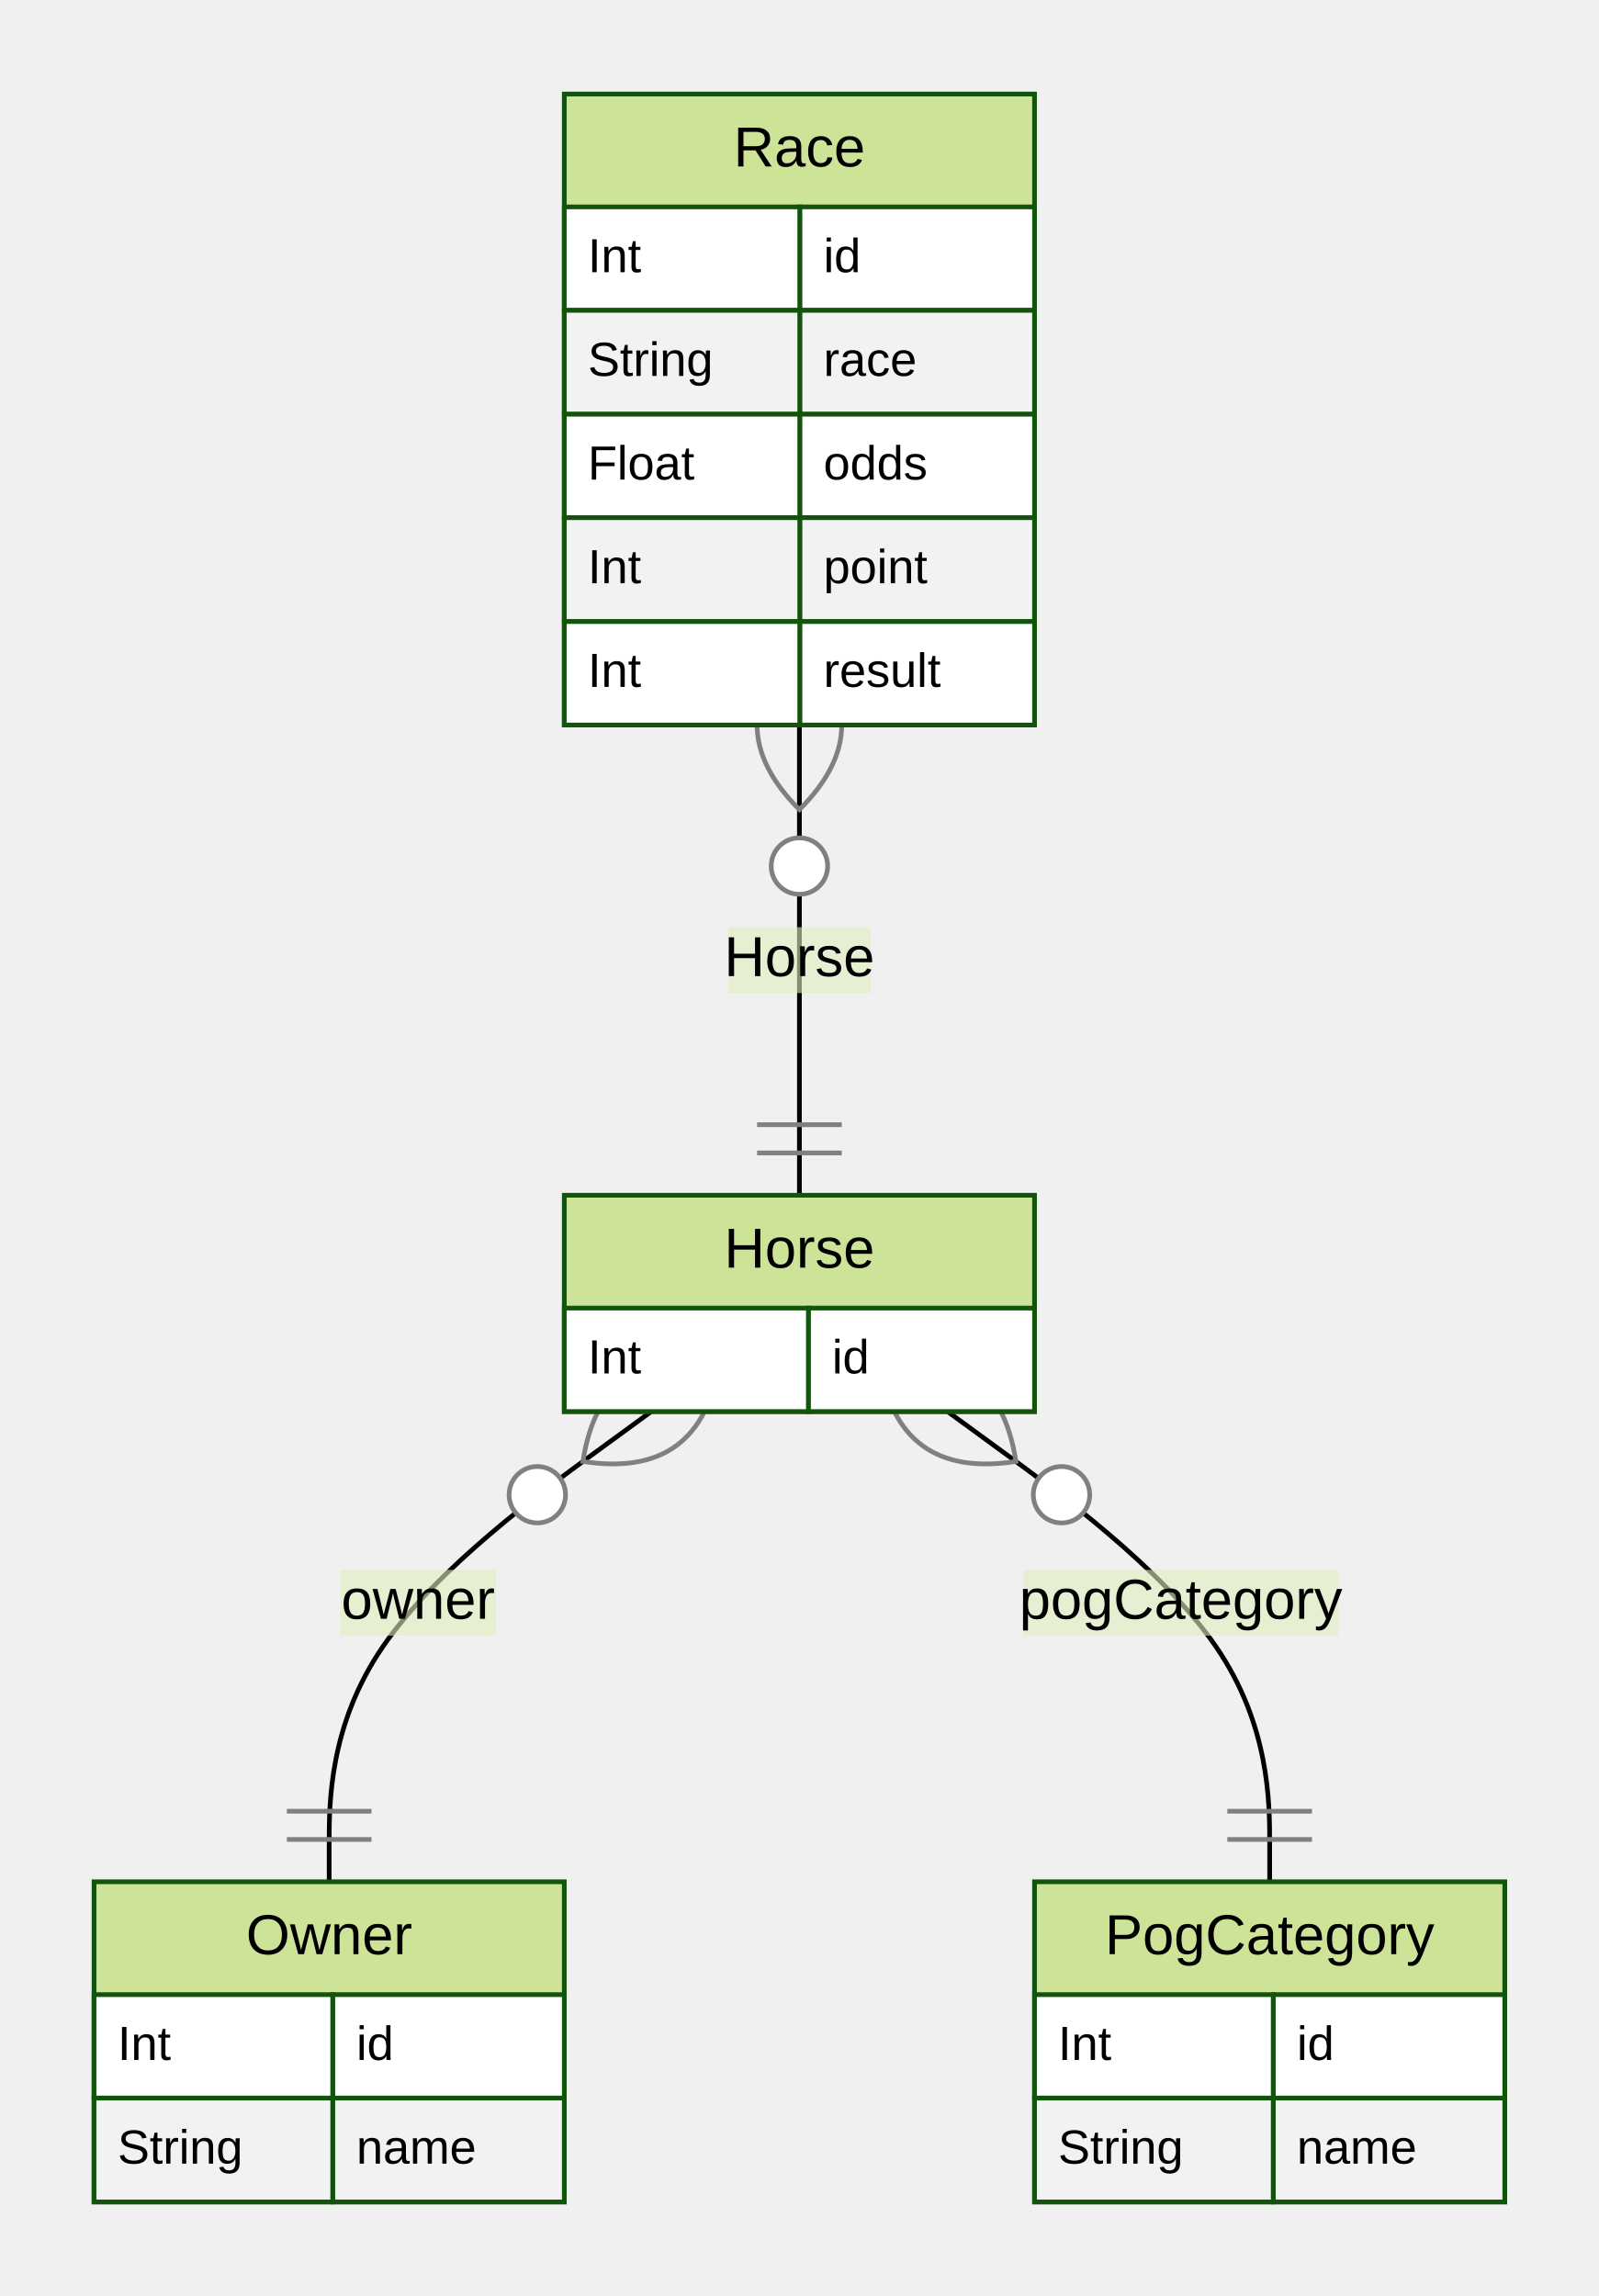
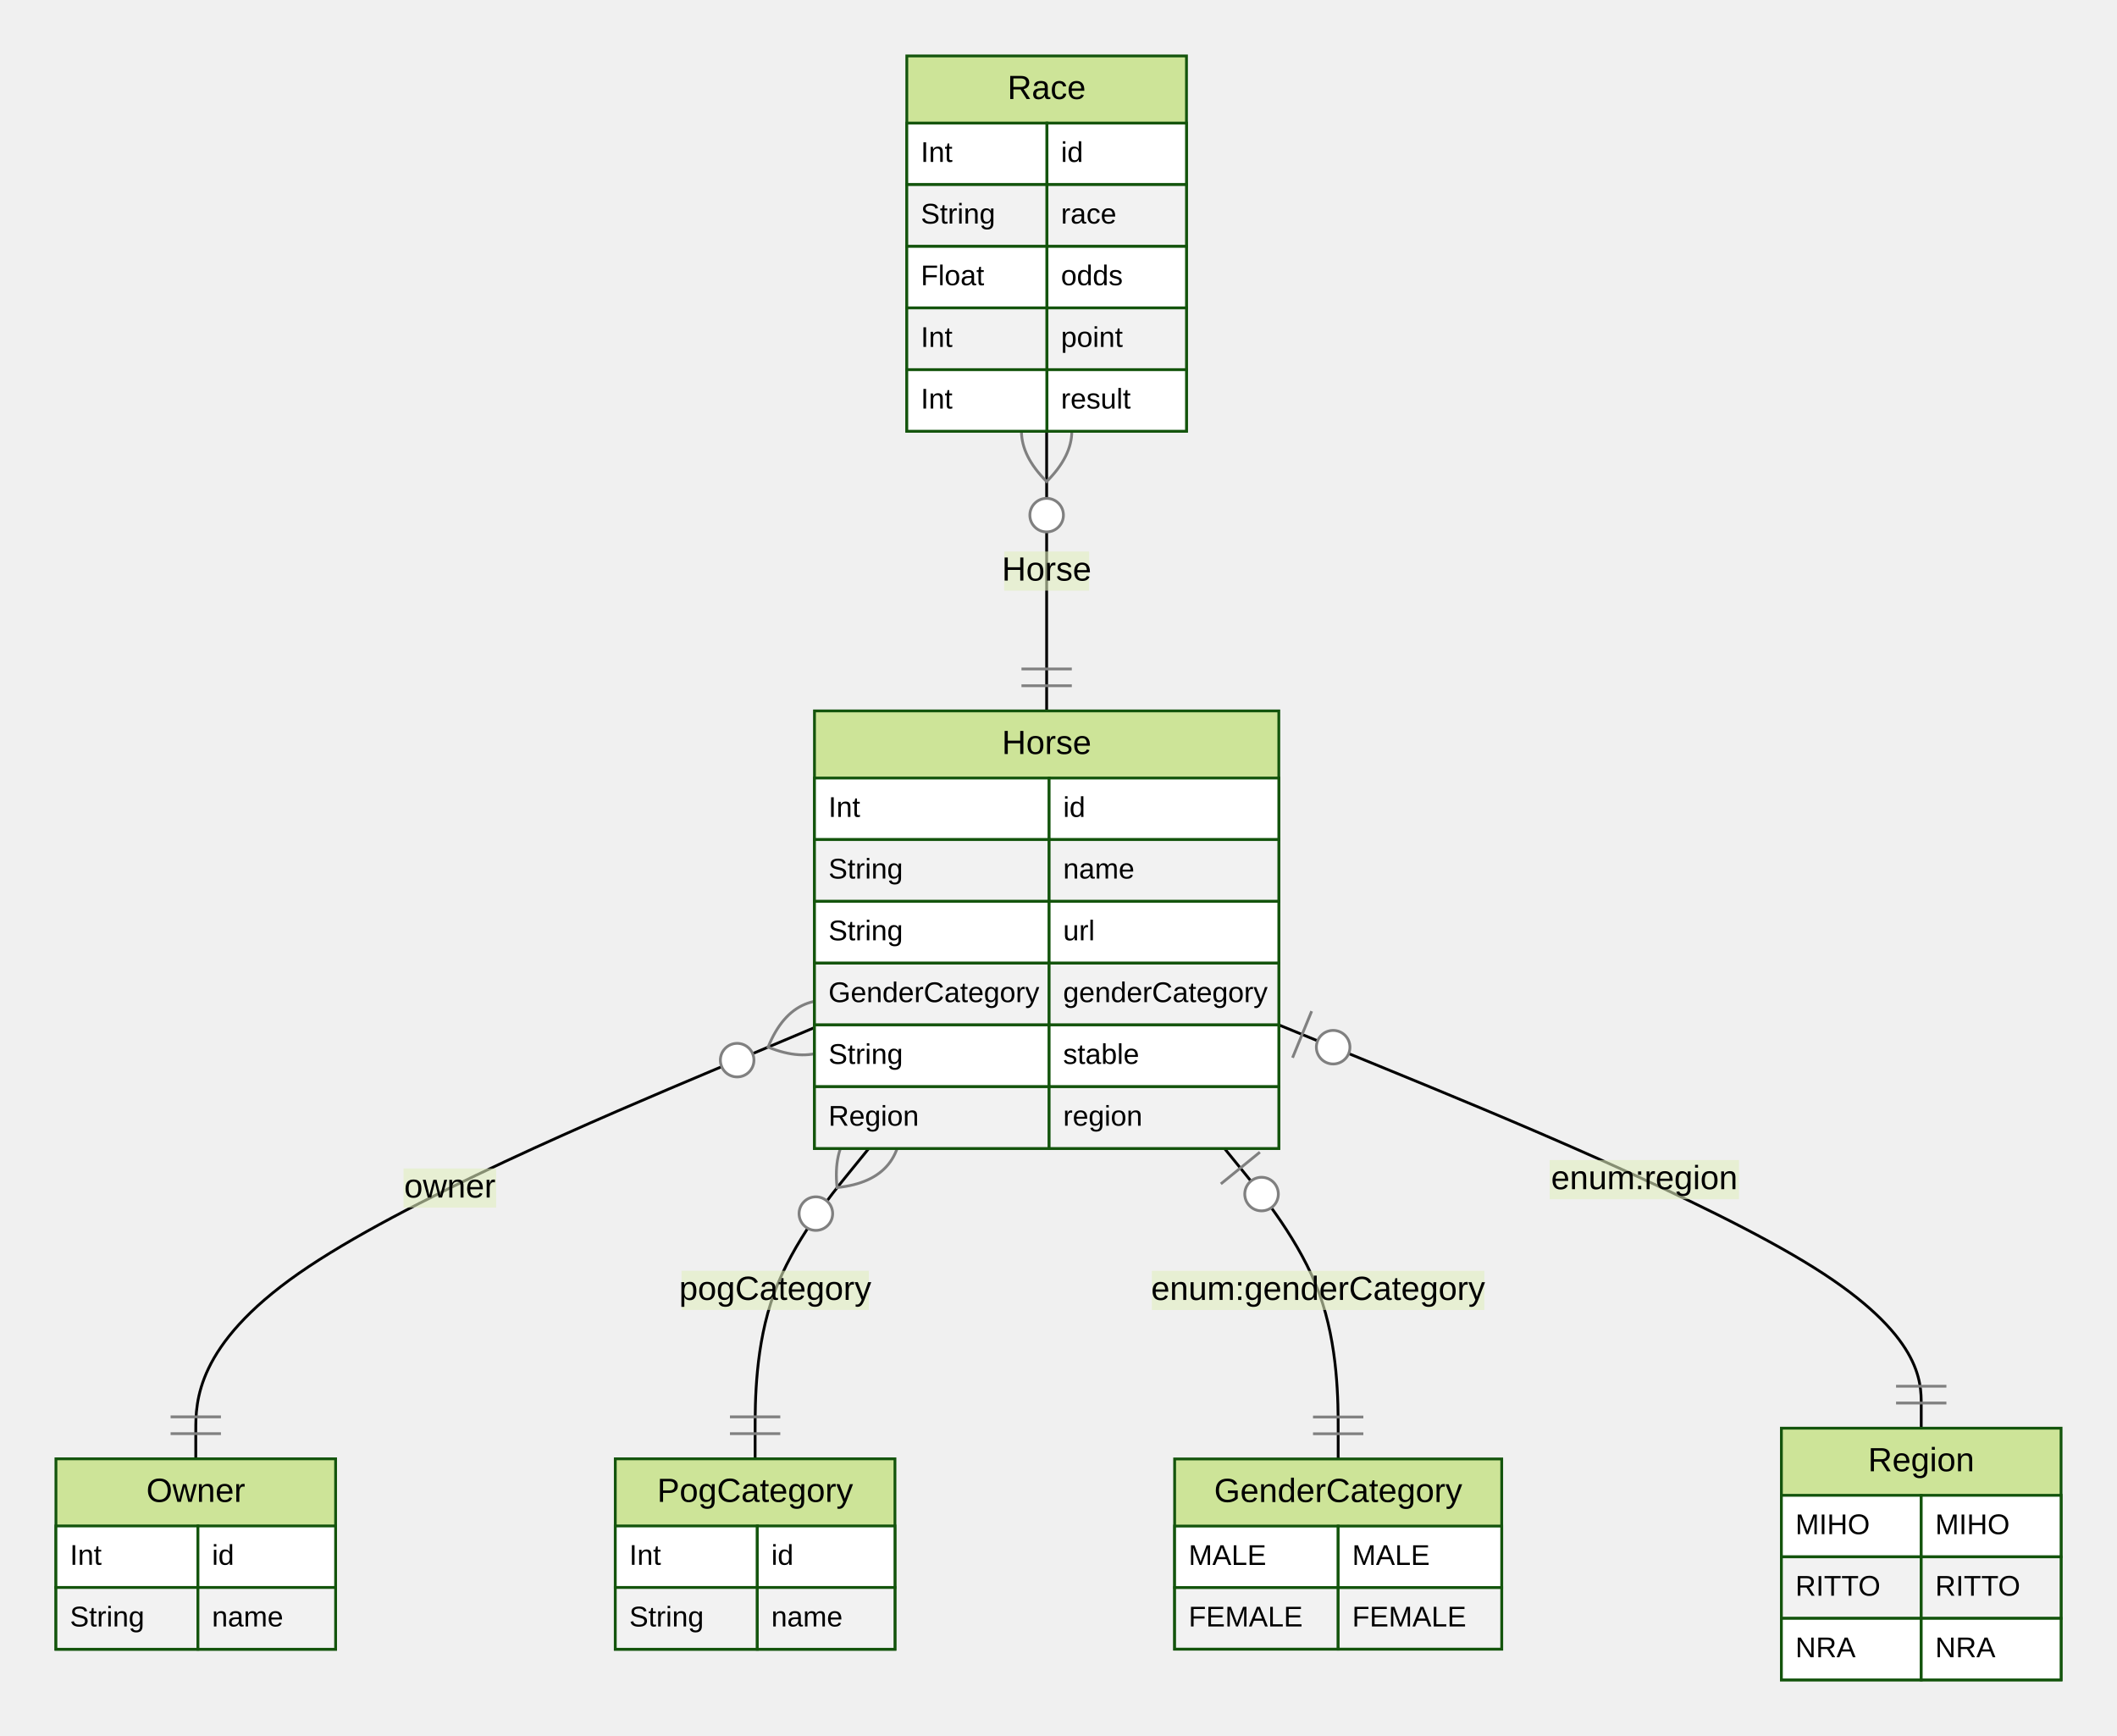
- <svg xmlns="http://www.w3.org/2000/svg" aria-labelledby="chart-title-mermaid-0 chart-desc-mermaid-0" role="img" viewBox="0 0 340 488.275" style="max-width: 340px; background-color: white;" height="488.275" width="100%" id="mermaid-0">
+ <svg xmlns="http://www.w3.org/2000/svg" aria-labelledby="chart-title-mermaid-0 chart-desc-mermaid-0" role="img" viewBox="0 0 756.953 620.643" style="max-width: 756.953px; background-color: white;" height="620.643" width="100%" id="mermaid-0">
  <style>#mermaid-0 {font-family:"trebuchet ms",verdana,arial,sans-serif;font-size:16px;fill:#000000;}#mermaid-0 .error-icon{fill:#552222;}#mermaid-0 .error-text{fill:#552222;stroke:#552222;}#mermaid-0 .edge-thickness-normal{stroke-width:2px;}#mermaid-0 .edge-thickness-thick{stroke-width:3.5px;}#mermaid-0 .edge-pattern-solid{stroke-dasharray:0;}#mermaid-0 .edge-pattern-dashed{stroke-dasharray:3;}#mermaid-0 .edge-pattern-dotted{stroke-dasharray:2;}#mermaid-0 .marker{fill:#000000;stroke:#000000;}#mermaid-0 .marker.cross{stroke:#000000;}#mermaid-0 svg{font-family:"trebuchet ms",verdana,arial,sans-serif;font-size:16px;}#mermaid-0 .entityBox{fill:#cde498;stroke:#13540c;}#mermaid-0 .attributeBoxOdd{fill:#ffffff;stroke:#13540c;}#mermaid-0 .attributeBoxEven{fill:#f2f2f2;stroke:#13540c;}#mermaid-0 .relationshipLabelBox{fill:hsl(78.158, 58.462%, 84.51%);opacity:0.7;background-color:hsl(78.158, 58.462%, 84.51%);}#mermaid-0 .relationshipLabelBox rect{opacity:0.5;}#mermaid-0 .relationshipLine{stroke:#000000;}#mermaid-0 :root{--mermaid-font-family:"trebuchet ms",verdana,arial,sans-serif;}</style>
  <g />
  <defs>
    <marker orient="auto" markerHeight="18" markerWidth="18" refY="9" refX="0" id="ONLY_ONE_START">
      <path d="M9,0 L9,18 M15,0 L15,18" fill="none" stroke="gray" />
    </marker>
  </defs>
  <defs>
    <marker orient="auto" markerHeight="18" markerWidth="18" refY="9" refX="18" id="ONLY_ONE_END">
      <path d="M3,0 L3,18 M9,0 L9,18" fill="none" stroke="gray" />
    </marker>
  </defs>
  <defs>
    <marker orient="auto" markerHeight="18" markerWidth="30" refY="9" refX="0" id="ZERO_OR_ONE_START">
      <circle r="6" cy="9" cx="21" fill="white" stroke="gray" />
      <path d="M9,0 L9,18" fill="none" stroke="gray" />
    </marker>
  </defs>
  <defs>
    <marker orient="auto" markerHeight="18" markerWidth="30" refY="9" refX="30" id="ZERO_OR_ONE_END">
      <circle r="6" cy="9" cx="9" fill="white" stroke="gray" />
      <path d="M21,0 L21,18" fill="none" stroke="gray" />
    </marker>
  </defs>
  <defs>
    <marker orient="auto" markerHeight="36" markerWidth="45" refY="18" refX="18" id="ONE_OR_MORE_START">
      <path d="M0,18 Q 18,0 36,18 Q 18,36 0,18 M42,9 L42,27" fill="none" stroke="gray" />
    </marker>
  </defs>
  <defs>
    <marker orient="auto" markerHeight="36" markerWidth="45" refY="18" refX="27" id="ONE_OR_MORE_END">
      <path d="M3,9 L3,27 M9,18 Q27,0 45,18 Q27,36 9,18" fill="none" stroke="gray" />
    </marker>
  </defs>
  <defs>
    <marker orient="auto" markerHeight="36" markerWidth="57" refY="18" refX="18" id="ZERO_OR_MORE_START">
      <circle r="6" cy="18" cx="48" fill="white" stroke="gray" />
      <path d="M0,18 Q18,0 36,18 Q18,36 0,18" fill="none" stroke="gray" />
    </marker>
  </defs>
  <defs>
    <marker orient="auto" markerHeight="36" markerWidth="57" refY="18" refX="39" id="ZERO_OR_MORE_END">
      <circle r="6" cy="18" cx="9" fill="white" stroke="gray" />
      <path d="M21,18 Q39,0 57,18 Q39,36 21,18" fill="none" stroke="gray" />
    </marker>
  </defs>
-   <path marker-start="url(#ZERO_OR_MORE_START)" marker-end="url(#ONLY_ONE_END)" fill="none" stroke="gray" d="M138.493,300.184L127.078,308.517C115.662,316.85,92.831,333.517,81.416,350.184C70,366.85,70,383.517,70,391.85L70,400.184" class="er relationshipLine" />
-   <path marker-start="url(#ZERO_OR_MORE_START)" marker-end="url(#ONLY_ONE_END)" fill="none" stroke="gray" d="M201.507,300.184L212.922,308.517C224.338,316.85,247.169,333.517,258.584,350.184C270,366.85,270,383.517,270,391.85L270,400.184" class="er relationshipLine" />
-   <path marker-start="url(#ZERO_OR_MORE_START)" marker-end="url(#ONLY_ONE_END)" fill="none" stroke="gray" d="M170,154.184L170,162.517C170,170.85,170,187.517,170,204.184C170,220.85,170,237.517,170,245.85L170,254.184" class="er relationshipLine" />
-   <g transform="translate(20,400.1836 )" id="Owner">
+   <path marker-start="url(#ZERO_OR_MORE_START)" marker-end="url(#ONLY_ONE_END)" fill="none" stroke="gray" d="M291.223,367.402L254.352,382.942C217.482,398.482,143.741,429.562,106.87,455.262C70,480.961,70,501.279,70,511.438L70,521.597" class="er relationshipLine" />
+   <path marker-start="url(#ZERO_OR_MORE_START)" marker-end="url(#ONLY_ONE_END)" fill="none" stroke="gray" d="M310.645,410.643L303.871,418.976C297.097,427.309,283.548,443.976,276.774,462.468C270,480.961,270,501.279,270,511.438L270,521.597" class="er relationshipLine" />
+   <path marker-start="url(#ZERO_OR_ONE_START)" marker-end="url(#ONLY_ONE_END)" fill="none" stroke="gray" d="M437.831,410.643L444.606,418.976C451.38,427.309,464.928,443.976,471.702,462.476C478.477,480.976,478.477,501.309,478.477,511.476L478.477,521.643" class="er relationshipLine" />
+   <path marker-start="url(#ZERO_OR_ONE_START)" marker-end="url(#ONLY_ONE_END)" fill="none" stroke="gray" d="M457.254,366.454L495.537,382.152C533.82,397.85,610.387,429.246,648.67,453.278C686.953,477.309,686.953,493.976,686.953,502.309L686.953,510.643" class="er relationshipLine" />
+   <path marker-start="url(#ZERO_OR_MORE_START)" marker-end="url(#ONLY_ONE_END)" fill="none" stroke="gray" d="M374.238,154.184L374.238,162.517C374.238,170.85,374.238,187.517,374.238,204.184C374.238,220.85,374.238,237.517,374.238,245.85L374.238,254.184" class="er relationshipLine" />
+   <g transform="translate(420,521.6426 )" id="GenderCategory">
+     <rect height="68" width="116.953" y="0" x="0" stroke="gray" fill-opacity="100%" fill="honeydew" class="er entityBox" />
+     <text transform="translate(58.47656,12)" style="font-family: &quot;trebuchet ms&quot;, verdana, arial, sans-serif;; font-size: 12px" text-anchor="middle" dominant-baseline="middle" y="0" x="0" id="entity-GenderCategory" class="er entityLabel">GenderCategory</text>
+     <rect height="22" width="58.477" y="24" x="0" stroke="gray" fill-opacity="100%" fill="honeydew" class="er attributeBoxOdd" />
+     <text transform="translate(5,35)" style="font-family: &quot;trebuchet ms&quot;, verdana, arial, sans-serif;; font-size: 10.2px" text-anchor="left" dominant-baseline="middle" y="0" x="0" id="entity-GenderCategory-attr-1-type" class="er entityLabel">MALE</text>
+     <rect height="22" width="58.477" y="24" x="58.477" stroke="gray" fill-opacity="100%" fill="honeydew" class="er attributeBoxOdd" />
+     <text transform="translate(63.47656,35)" style="font-family: &quot;trebuchet ms&quot;, verdana, arial, sans-serif;; font-size: 10.2px" text-anchor="left" dominant-baseline="middle" y="0" x="0" id="entity-GenderCategory-attr-1-name" class="er entityLabel">MALE</text>
+     <rect height="22" width="58.477" y="46" x="0" stroke="gray" fill-opacity="100%" fill="honeydew" class="er attributeBoxEven" />
+     <text transform="translate(5,57)" style="font-family: &quot;trebuchet ms&quot;, verdana, arial, sans-serif;; font-size: 10.2px" text-anchor="left" dominant-baseline="middle" y="0" x="0" id="entity-GenderCategory-attr-2-type" class="er entityLabel">FEMALE</text>
+     <rect height="22" width="58.477" y="46" x="58.477" stroke="gray" fill-opacity="100%" fill="honeydew" class="er attributeBoxEven" />
+     <text transform="translate(63.47656,57)" style="font-family: &quot;trebuchet ms&quot;, verdana, arial, sans-serif;; font-size: 10.2px" text-anchor="left" dominant-baseline="middle" y="0" x="0" id="entity-GenderCategory-attr-2-name" class="er entityLabel">FEMALE</text>
+   </g>
+   <g transform="translate(636.9531,510.6426 )" id="Region">
+     <rect height="90" width="100" y="0" x="0" stroke="gray" fill-opacity="100%" fill="honeydew" class="er entityBox" />
+     <text transform="translate(50,12)" style="font-family: &quot;trebuchet ms&quot;, verdana, arial, sans-serif;; font-size: 12px" text-anchor="middle" dominant-baseline="middle" y="0" x="0" id="entity-Region" class="er entityLabel">Region</text>
+     <rect height="22" width="50" y="24" x="0" stroke="gray" fill-opacity="100%" fill="honeydew" class="er attributeBoxOdd" />
+     <text transform="translate(5,35)" style="font-family: &quot;trebuchet ms&quot;, verdana, arial, sans-serif;; font-size: 10.2px" text-anchor="left" dominant-baseline="middle" y="0" x="0" id="entity-Region-attr-1-type" class="er entityLabel">MIHO</text>
+     <rect height="22" width="50" y="24" x="50" stroke="gray" fill-opacity="100%" fill="honeydew" class="er attributeBoxOdd" />
+     <text transform="translate(55,35)" style="font-family: &quot;trebuchet ms&quot;, verdana, arial, sans-serif;; font-size: 10.2px" text-anchor="left" dominant-baseline="middle" y="0" x="0" id="entity-Region-attr-1-name" class="er entityLabel">MIHO</text>
+     <rect height="22" width="50" y="46" x="0" stroke="gray" fill-opacity="100%" fill="honeydew" class="er attributeBoxEven" />
+     <text transform="translate(5,57)" style="font-family: &quot;trebuchet ms&quot;, verdana, arial, sans-serif;; font-size: 10.2px" text-anchor="left" dominant-baseline="middle" y="0" x="0" id="entity-Region-attr-2-type" class="er entityLabel">RITTO</text>
+     <rect height="22" width="50" y="46" x="50" stroke="gray" fill-opacity="100%" fill="honeydew" class="er attributeBoxEven" />
+     <text transform="translate(55,57)" style="font-family: &quot;trebuchet ms&quot;, verdana, arial, sans-serif;; font-size: 10.2px" text-anchor="left" dominant-baseline="middle" y="0" x="0" id="entity-Region-attr-2-name" class="er entityLabel">RITTO</text>
+     <rect height="22" width="50" y="68" x="0" stroke="gray" fill-opacity="100%" fill="honeydew" class="er attributeBoxOdd" />
+     <text transform="translate(5,79)" style="font-family: &quot;trebuchet ms&quot;, verdana, arial, sans-serif;; font-size: 10.2px" text-anchor="left" dominant-baseline="middle" y="0" x="0" id="entity-Region-attr-3-type" class="er entityLabel">NRA</text>
+     <rect height="22" width="50" y="68" x="50" stroke="gray" fill-opacity="100%" fill="honeydew" class="er attributeBoxOdd" />
+     <text transform="translate(55,79)" style="font-family: &quot;trebuchet ms&quot;, verdana, arial, sans-serif;; font-size: 10.2px" text-anchor="left" dominant-baseline="middle" y="0" x="0" id="entity-Region-attr-3-name" class="er entityLabel">NRA</text>
+   </g>
+   <g transform="translate(20,521.5967 )" id="Owner">
    <rect height="68.092" width="100" y="0" x="0" stroke="gray" fill-opacity="100%" fill="honeydew" class="er entityBox" />
    <text transform="translate(50,12)" style="font-family: &quot;trebuchet ms&quot;, verdana, arial, sans-serif;; font-size: 12px" text-anchor="middle" dominant-baseline="middle" y="0" x="0" id="entity-Owner" class="er entityLabel">Owner</text>
    <rect height="22" width="50.781" y="24" x="0" stroke="gray" fill-opacity="100%" fill="honeydew" class="er attributeBoxOdd" />
    <text transform="translate(5,35)" style="font-family: &quot;trebuchet ms&quot;, verdana, arial, sans-serif;; font-size: 10.2px" text-anchor="left" dominant-baseline="middle" y="0" x="0" id="entity-Owner-attr-1-type" class="er entityLabel">Int</text>
    <rect height="22" width="49.219" y="24" x="50.781" stroke="gray" fill-opacity="100%" fill="honeydew" class="er attributeBoxOdd" />
    <text transform="translate(55.78125,35)" style="font-family: &quot;trebuchet ms&quot;, verdana, arial, sans-serif;; font-size: 10.2px" text-anchor="left" dominant-baseline="middle" y="0" x="0" id="entity-Owner-attr-1-name" class="er entityLabel">id</text>
    <rect height="22.092" width="50.781" y="46" x="0" stroke="gray" fill-opacity="100%" fill="honeydew" class="er attributeBoxEven" />
    <text transform="translate(5,57.0459)" style="font-family: &quot;trebuchet ms&quot;, verdana, arial, sans-serif;; font-size: 10.2px" text-anchor="left" dominant-baseline="middle" y="0" x="0" id="entity-Owner-attr-2-type" class="er entityLabel">String</text>
    <rect height="22.092" width="49.219" y="46" x="50.781" stroke="gray" fill-opacity="100%" fill="honeydew" class="er attributeBoxEven" />
    <text transform="translate(55.78125,57.0459)" style="font-family: &quot;trebuchet ms&quot;, verdana, arial, sans-serif;; font-size: 10.2px" text-anchor="left" dominant-baseline="middle" y="0" x="0" id="entity-Owner-attr-2-name" class="er entityLabel">name</text>
  </g>
-   <g transform="translate(220,400.1836 )" id="PogCategory">
+   <g transform="translate(220,521.5967 )" id="PogCategory">
    <rect height="68.092" width="100" y="0" x="0" stroke="gray" fill-opacity="100%" fill="honeydew" class="er entityBox" />
    <text transform="translate(50,12)" style="font-family: &quot;trebuchet ms&quot;, verdana, arial, sans-serif;; font-size: 12px" text-anchor="middle" dominant-baseline="middle" y="0" x="0" id="entity-PogCategory" class="er entityLabel">PogCategory</text>
    <rect height="22" width="50.781" y="24" x="0" stroke="gray" fill-opacity="100%" fill="honeydew" class="er attributeBoxOdd" />
    <text transform="translate(5,35)" style="font-family: &quot;trebuchet ms&quot;, verdana, arial, sans-serif;; font-size: 10.2px" text-anchor="left" dominant-baseline="middle" y="0" x="0" id="entity-PogCategory-attr-1-type" class="er entityLabel">Int</text>
    <rect height="22" width="49.219" y="24" x="50.781" stroke="gray" fill-opacity="100%" fill="honeydew" class="er attributeBoxOdd" />
    <text transform="translate(55.78125,35)" style="font-family: &quot;trebuchet ms&quot;, verdana, arial, sans-serif;; font-size: 10.2px" text-anchor="left" dominant-baseline="middle" y="0" x="0" id="entity-PogCategory-attr-1-name" class="er entityLabel">id</text>
    <rect height="22.092" width="50.781" y="46" x="0" stroke="gray" fill-opacity="100%" fill="honeydew" class="er attributeBoxEven" />
    <text transform="translate(5,57.0459)" style="font-family: &quot;trebuchet ms&quot;, verdana, arial, sans-serif;; font-size: 10.2px" text-anchor="left" dominant-baseline="middle" y="0" x="0" id="entity-PogCategory-attr-2-type" class="er entityLabel">String</text>
    <rect height="22.092" width="49.219" y="46" x="50.781" stroke="gray" fill-opacity="100%" fill="honeydew" class="er attributeBoxEven" />
    <text transform="translate(55.78125,57.0459)" style="font-family: &quot;trebuchet ms&quot;, verdana, arial, sans-serif;; font-size: 10.2px" text-anchor="left" dominant-baseline="middle" y="0" x="0" id="entity-PogCategory-attr-2-name" class="er entityLabel">name</text>
  </g>
-   <g transform="translate(120,254.1836 )" id="Horse">
-     <rect height="46" width="100" y="0" x="0" stroke="gray" fill-opacity="100%" fill="honeydew" class="er entityBox" />
-     <text transform="translate(50,12)" style="font-family: &quot;trebuchet ms&quot;, verdana, arial, sans-serif;; font-size: 12px" text-anchor="middle" dominant-baseline="middle" y="0" x="0" id="entity-Horse" class="er entityLabel">Horse</text>
-     <rect height="22" width="51.938" y="24" x="0" stroke="gray" fill-opacity="100%" fill="honeydew" class="er attributeBoxOdd" />
+   <g transform="translate(291.2227,254.1836 )" id="Horse">
+     <rect height="156.459" width="166.031" y="0" x="0" stroke="gray" fill-opacity="100%" fill="honeydew" class="er entityBox" />
+     <text transform="translate(83.01562,12)" style="font-family: &quot;trebuchet ms&quot;, verdana, arial, sans-serif;; font-size: 12px" text-anchor="middle" dominant-baseline="middle" y="0" x="0" id="entity-Horse" class="er entityLabel">Horse</text>
+     <rect height="22" width="83.906" y="24" x="0" stroke="gray" fill-opacity="100%" fill="honeydew" class="er attributeBoxOdd" />
    <text transform="translate(5,35)" style="font-family: &quot;trebuchet ms&quot;, verdana, arial, sans-serif;; font-size: 10.2px" text-anchor="left" dominant-baseline="middle" y="0" x="0" id="entity-Horse-attr-1-type" class="er entityLabel">Int</text>
-     <rect height="22" width="48.062" y="24" x="51.938" stroke="gray" fill-opacity="100%" fill="honeydew" class="er attributeBoxOdd" />
-     <text transform="translate(56.9375,35)" style="font-family: &quot;trebuchet ms&quot;, verdana, arial, sans-serif;; font-size: 10.2px" text-anchor="left" dominant-baseline="middle" y="0" x="0" id="entity-Horse-attr-1-name" class="er entityLabel">id</text>
+     <rect height="22" width="82.125" y="24" x="83.906" stroke="gray" fill-opacity="100%" fill="honeydew" class="er attributeBoxOdd" />
+     <text transform="translate(88.90625,35)" style="font-family: &quot;trebuchet ms&quot;, verdana, arial, sans-serif;; font-size: 10.2px" text-anchor="left" dominant-baseline="middle" y="0" x="0" id="entity-Horse-attr-1-name" class="er entityLabel">id</text>
+     <rect height="22.092" width="83.906" y="46" x="0" stroke="gray" fill-opacity="100%" fill="honeydew" class="er attributeBoxEven" />
+     <text transform="translate(5,57.0459)" style="font-family: &quot;trebuchet ms&quot;, verdana, arial, sans-serif;; font-size: 10.2px" text-anchor="left" dominant-baseline="middle" y="0" x="0" id="entity-Horse-attr-2-type" class="er entityLabel">String</text>
+     <rect height="22.092" width="82.125" y="46" x="83.906" stroke="gray" fill-opacity="100%" fill="honeydew" class="er attributeBoxEven" />
+     <text transform="translate(88.90625,57.0459)" style="font-family: &quot;trebuchet ms&quot;, verdana, arial, sans-serif;; font-size: 10.2px" text-anchor="left" dominant-baseline="middle" y="0" x="0" id="entity-Horse-attr-2-name" class="er entityLabel">name</text>
+     <rect height="22.092" width="83.906" y="68.092" x="0" stroke="gray" fill-opacity="100%" fill="honeydew" class="er attributeBoxOdd" />
+     <text transform="translate(5,79.1377)" style="font-family: &quot;trebuchet ms&quot;, verdana, arial, sans-serif;; font-size: 10.2px" text-anchor="left" dominant-baseline="middle" y="0" x="0" id="entity-Horse-attr-3-type" class="er entityLabel">String</text>
+     <rect height="22.092" width="82.125" y="68.092" x="83.906" stroke="gray" fill-opacity="100%" fill="honeydew" class="er attributeBoxOdd" />
+     <text transform="translate(88.90625,79.1377)" style="font-family: &quot;trebuchet ms&quot;, verdana, arial, sans-serif;; font-size: 10.2px" text-anchor="left" dominant-baseline="middle" y="0" x="0" id="entity-Horse-attr-3-name" class="er entityLabel">url</text>
+     <rect height="22.092" width="83.906" y="90.184" x="0" stroke="gray" fill-opacity="100%" fill="honeydew" class="er attributeBoxEven" />
+     <text transform="translate(5,101.2295)" style="font-family: &quot;trebuchet ms&quot;, verdana, arial, sans-serif;; font-size: 10.2px" text-anchor="left" dominant-baseline="middle" y="0" x="0" id="entity-Horse-attr-4-type" class="er entityLabel">GenderCategory</text>
+     <rect height="22.092" width="82.125" y="90.184" x="83.906" stroke="gray" fill-opacity="100%" fill="honeydew" class="er attributeBoxEven" />
+     <text transform="translate(88.90625,101.2295)" style="font-family: &quot;trebuchet ms&quot;, verdana, arial, sans-serif;; font-size: 10.2px" text-anchor="left" dominant-baseline="middle" y="0" x="0" id="entity-Horse-attr-4-name" class="er entityLabel">genderCategory</text>
+     <rect height="22.092" width="83.906" y="112.275" x="0" stroke="gray" fill-opacity="100%" fill="honeydew" class="er attributeBoxOdd" />
+     <text transform="translate(5,123.3213)" style="font-family: &quot;trebuchet ms&quot;, verdana, arial, sans-serif;; font-size: 10.2px" text-anchor="left" dominant-baseline="middle" y="0" x="0" id="entity-Horse-attr-5-type" class="er entityLabel">String</text>
+     <rect height="22.092" width="82.125" y="112.275" x="83.906" stroke="gray" fill-opacity="100%" fill="honeydew" class="er attributeBoxOdd" />
+     <text transform="translate(88.90625,123.3213)" style="font-family: &quot;trebuchet ms&quot;, verdana, arial, sans-serif;; font-size: 10.2px" text-anchor="left" dominant-baseline="middle" y="0" x="0" id="entity-Horse-attr-5-name" class="er entityLabel">stable</text>
+     <rect height="22.092" width="83.906" y="134.367" x="0" stroke="gray" fill-opacity="100%" fill="honeydew" class="er attributeBoxEven" />
+     <text transform="translate(5,145.4131)" style="font-family: &quot;trebuchet ms&quot;, verdana, arial, sans-serif;; font-size: 10.2px" text-anchor="left" dominant-baseline="middle" y="0" x="0" id="entity-Horse-attr-6-type" class="er entityLabel">Region</text>
+     <rect height="22.092" width="82.125" y="134.367" x="83.906" stroke="gray" fill-opacity="100%" fill="honeydew" class="er attributeBoxEven" />
+     <text transform="translate(88.90625,145.4131)" style="font-family: &quot;trebuchet ms&quot;, verdana, arial, sans-serif;; font-size: 10.2px" text-anchor="left" dominant-baseline="middle" y="0" x="0" id="entity-Horse-attr-6-name" class="er entityLabel">region</text>
  </g>
-   <g transform="translate(120,20 )" id="Race">
+   <g transform="translate(324.2383,20 )" id="Race">
    <rect height="134.184" width="100" y="0" x="0" stroke="gray" fill-opacity="100%" fill="honeydew" class="er entityBox" />
    <text transform="translate(50,12)" style="font-family: &quot;trebuchet ms&quot;, verdana, arial, sans-serif;; font-size: 12px" text-anchor="middle" dominant-baseline="middle" y="0" x="0" id="entity-Race" class="er entityLabel">Race</text>
    <rect height="22" width="50.117" y="24" x="0" stroke="gray" fill-opacity="100%" fill="honeydew" class="er attributeBoxOdd" />
    <text transform="translate(5,35)" style="font-family: &quot;trebuchet ms&quot;, verdana, arial, sans-serif;; font-size: 10.2px" text-anchor="left" dominant-baseline="middle" y="0" x="0" id="entity-Race-attr-1-type" class="er entityLabel">Int</text>
    <rect height="22" width="49.883" y="24" x="50.117" stroke="gray" fill-opacity="100%" fill="honeydew" class="er attributeBoxOdd" />
    <text transform="translate(55.11719,35)" style="font-family: &quot;trebuchet ms&quot;, verdana, arial, sans-serif;; font-size: 10.2px" text-anchor="left" dominant-baseline="middle" y="0" x="0" id="entity-Race-attr-1-name" class="er entityLabel">id</text>
    <rect height="22.092" width="50.117" y="46" x="0" stroke="gray" fill-opacity="100%" fill="honeydew" class="er attributeBoxEven" />
    <text transform="translate(5,57.0459)" style="font-family: &quot;trebuchet ms&quot;, verdana, arial, sans-serif;; font-size: 10.2px" text-anchor="left" dominant-baseline="middle" y="0" x="0" id="entity-Race-attr-2-type" class="er entityLabel">String</text>
    <rect height="22.092" width="49.883" y="46" x="50.117" stroke="gray" fill-opacity="100%" fill="honeydew" class="er attributeBoxEven" />
    <text transform="translate(55.11719,57.0459)" style="font-family: &quot;trebuchet ms&quot;, verdana, arial, sans-serif;; font-size: 10.2px" text-anchor="left" dominant-baseline="middle" y="0" x="0" id="entity-Race-attr-2-name" class="er entityLabel">race</text>
    <rect height="22" width="50.117" y="68.092" x="0" stroke="gray" fill-opacity="100%" fill="honeydew" class="er attributeBoxOdd" />
    <text transform="translate(5,79.0918)" style="font-family: &quot;trebuchet ms&quot;, verdana, arial, sans-serif;; font-size: 10.2px" text-anchor="left" dominant-baseline="middle" y="0" x="0" id="entity-Race-attr-3-type" class="er entityLabel">Float</text>
    <rect height="22" width="49.883" y="68.092" x="50.117" stroke="gray" fill-opacity="100%" fill="honeydew" class="er attributeBoxOdd" />
    <text transform="translate(55.11719,79.0918)" style="font-family: &quot;trebuchet ms&quot;, verdana, arial, sans-serif;; font-size: 10.2px" text-anchor="left" dominant-baseline="middle" y="0" x="0" id="entity-Race-attr-3-name" class="er entityLabel">odds</text>
    <rect height="22.092" width="50.117" y="90.092" x="0" stroke="gray" fill-opacity="100%" fill="honeydew" class="er attributeBoxEven" />
    <text transform="translate(5,101.1377)" style="font-family: &quot;trebuchet ms&quot;, verdana, arial, sans-serif;; font-size: 10.2px" text-anchor="left" dominant-baseline="middle" y="0" x="0" id="entity-Race-attr-4-type" class="er entityLabel">Int</text>
    <rect height="22.092" width="49.883" y="90.092" x="50.117" stroke="gray" fill-opacity="100%" fill="honeydew" class="er attributeBoxEven" />
    <text transform="translate(55.11719,101.1377)" style="font-family: &quot;trebuchet ms&quot;, verdana, arial, sans-serif;; font-size: 10.2px" text-anchor="left" dominant-baseline="middle" y="0" x="0" id="entity-Race-attr-4-name" class="er entityLabel">point</text>
    <rect height="22" width="50.117" y="112.184" x="0" stroke="gray" fill-opacity="100%" fill="honeydew" class="er attributeBoxOdd" />
    <text transform="translate(5,123.1836)" style="font-family: &quot;trebuchet ms&quot;, verdana, arial, sans-serif;; font-size: 10.2px" text-anchor="left" dominant-baseline="middle" y="0" x="0" id="entity-Race-attr-5-type" class="er entityLabel">Int</text>
    <rect height="22" width="49.883" y="112.184" x="50.117" stroke="gray" fill-opacity="100%" fill="honeydew" class="er attributeBoxOdd" />
    <text transform="translate(55.11719,123.1836)" style="font-family: &quot;trebuchet ms&quot;, verdana, arial, sans-serif;; font-size: 10.2px" text-anchor="left" dominant-baseline="middle" y="0" x="0" id="entity-Race-attr-5-name" class="er entityLabel">result</text>
  </g>
-   <rect fill-opacity="85%" fill="white" height="14" width="33.141" y="333.85" x="72.332" class="er relationshipLabelBox" />
-   <text style="font-family: &quot;trebuchet ms&quot;, verdana, arial, sans-serif;; font-size: 12px" dominant-baseline="middle" text-anchor="middle" y="340.85" x="88.903" id="rel1" class="er relationshipLabel">owner</text>
-   <rect fill-opacity="85%" fill="white" height="14" width="66.984" y="333.85" x="217.605" class="er relationshipLabelBox" />
-   <text style="font-family: &quot;trebuchet ms&quot;, verdana, arial, sans-serif;; font-size: 12px" dominant-baseline="middle" text-anchor="middle" y="340.85" x="251.097" id="rel2" class="er relationshipLabel">pogCategory</text>
-   <rect fill-opacity="85%" fill="white" height="14" width="30.359" y="197.184" x="154.82" class="er relationshipLabelBox" />
-   <text style="font-family: &quot;trebuchet ms&quot;, verdana, arial, sans-serif;; font-size: 12px" dominant-baseline="middle" text-anchor="middle" y="204.184" x="170" id="rel3" class="er relationshipLabel">Horse</text>
+   <rect fill-opacity="85%" fill="white" height="14" width="33.141" y="417.774" x="144.274" class="er relationshipLabelBox" />
+   <text style="font-family: &quot;trebuchet ms&quot;, verdana, arial, sans-serif;; font-size: 12px" dominant-baseline="middle" text-anchor="middle" y="424.774" x="160.844" id="rel1" class="er relationshipLabel">owner</text>
+   <rect fill-opacity="85%" fill="white" height="14" width="66.984" y="454.362" x="243.696" class="er relationshipLabelBox" />
+   <text style="font-family: &quot;trebuchet ms&quot;, verdana, arial, sans-serif;; font-size: 12px" dominant-baseline="middle" text-anchor="middle" y="461.362" x="277.189" id="rel2" class="er relationshipLabel">pogCategory</text>
+   <rect fill-opacity="85%" fill="white" height="14" width="118.875" y="454.384" x="411.856" class="er relationshipLabelBox" />
+   <text style="font-family: &quot;trebuchet ms&quot;, verdana, arial, sans-serif;; font-size: 12px" dominant-baseline="middle" text-anchor="middle" y="461.384" x="471.294" id="rel3" class="er relationshipLabel">enum:genderCategory</text>
+   <rect fill-opacity="85%" fill="white" height="14" width="67.688" y="414.777" x="554.102" class="er relationshipLabelBox" />
+   <text style="font-family: &quot;trebuchet ms&quot;, verdana, arial, sans-serif;; font-size: 12px" dominant-baseline="middle" text-anchor="middle" y="421.777" x="587.946" id="rel4" class="er relationshipLabel">enum:region</text>
+   <rect fill-opacity="85%" fill="white" height="14" width="30.359" y="197.184" x="359.059" class="er relationshipLabelBox" />
+   <text style="font-family: &quot;trebuchet ms&quot;, verdana, arial, sans-serif;; font-size: 12px" dominant-baseline="middle" text-anchor="middle" y="204.184" x="374.238" id="rel5" class="er relationshipLabel">Horse</text>
</svg>
